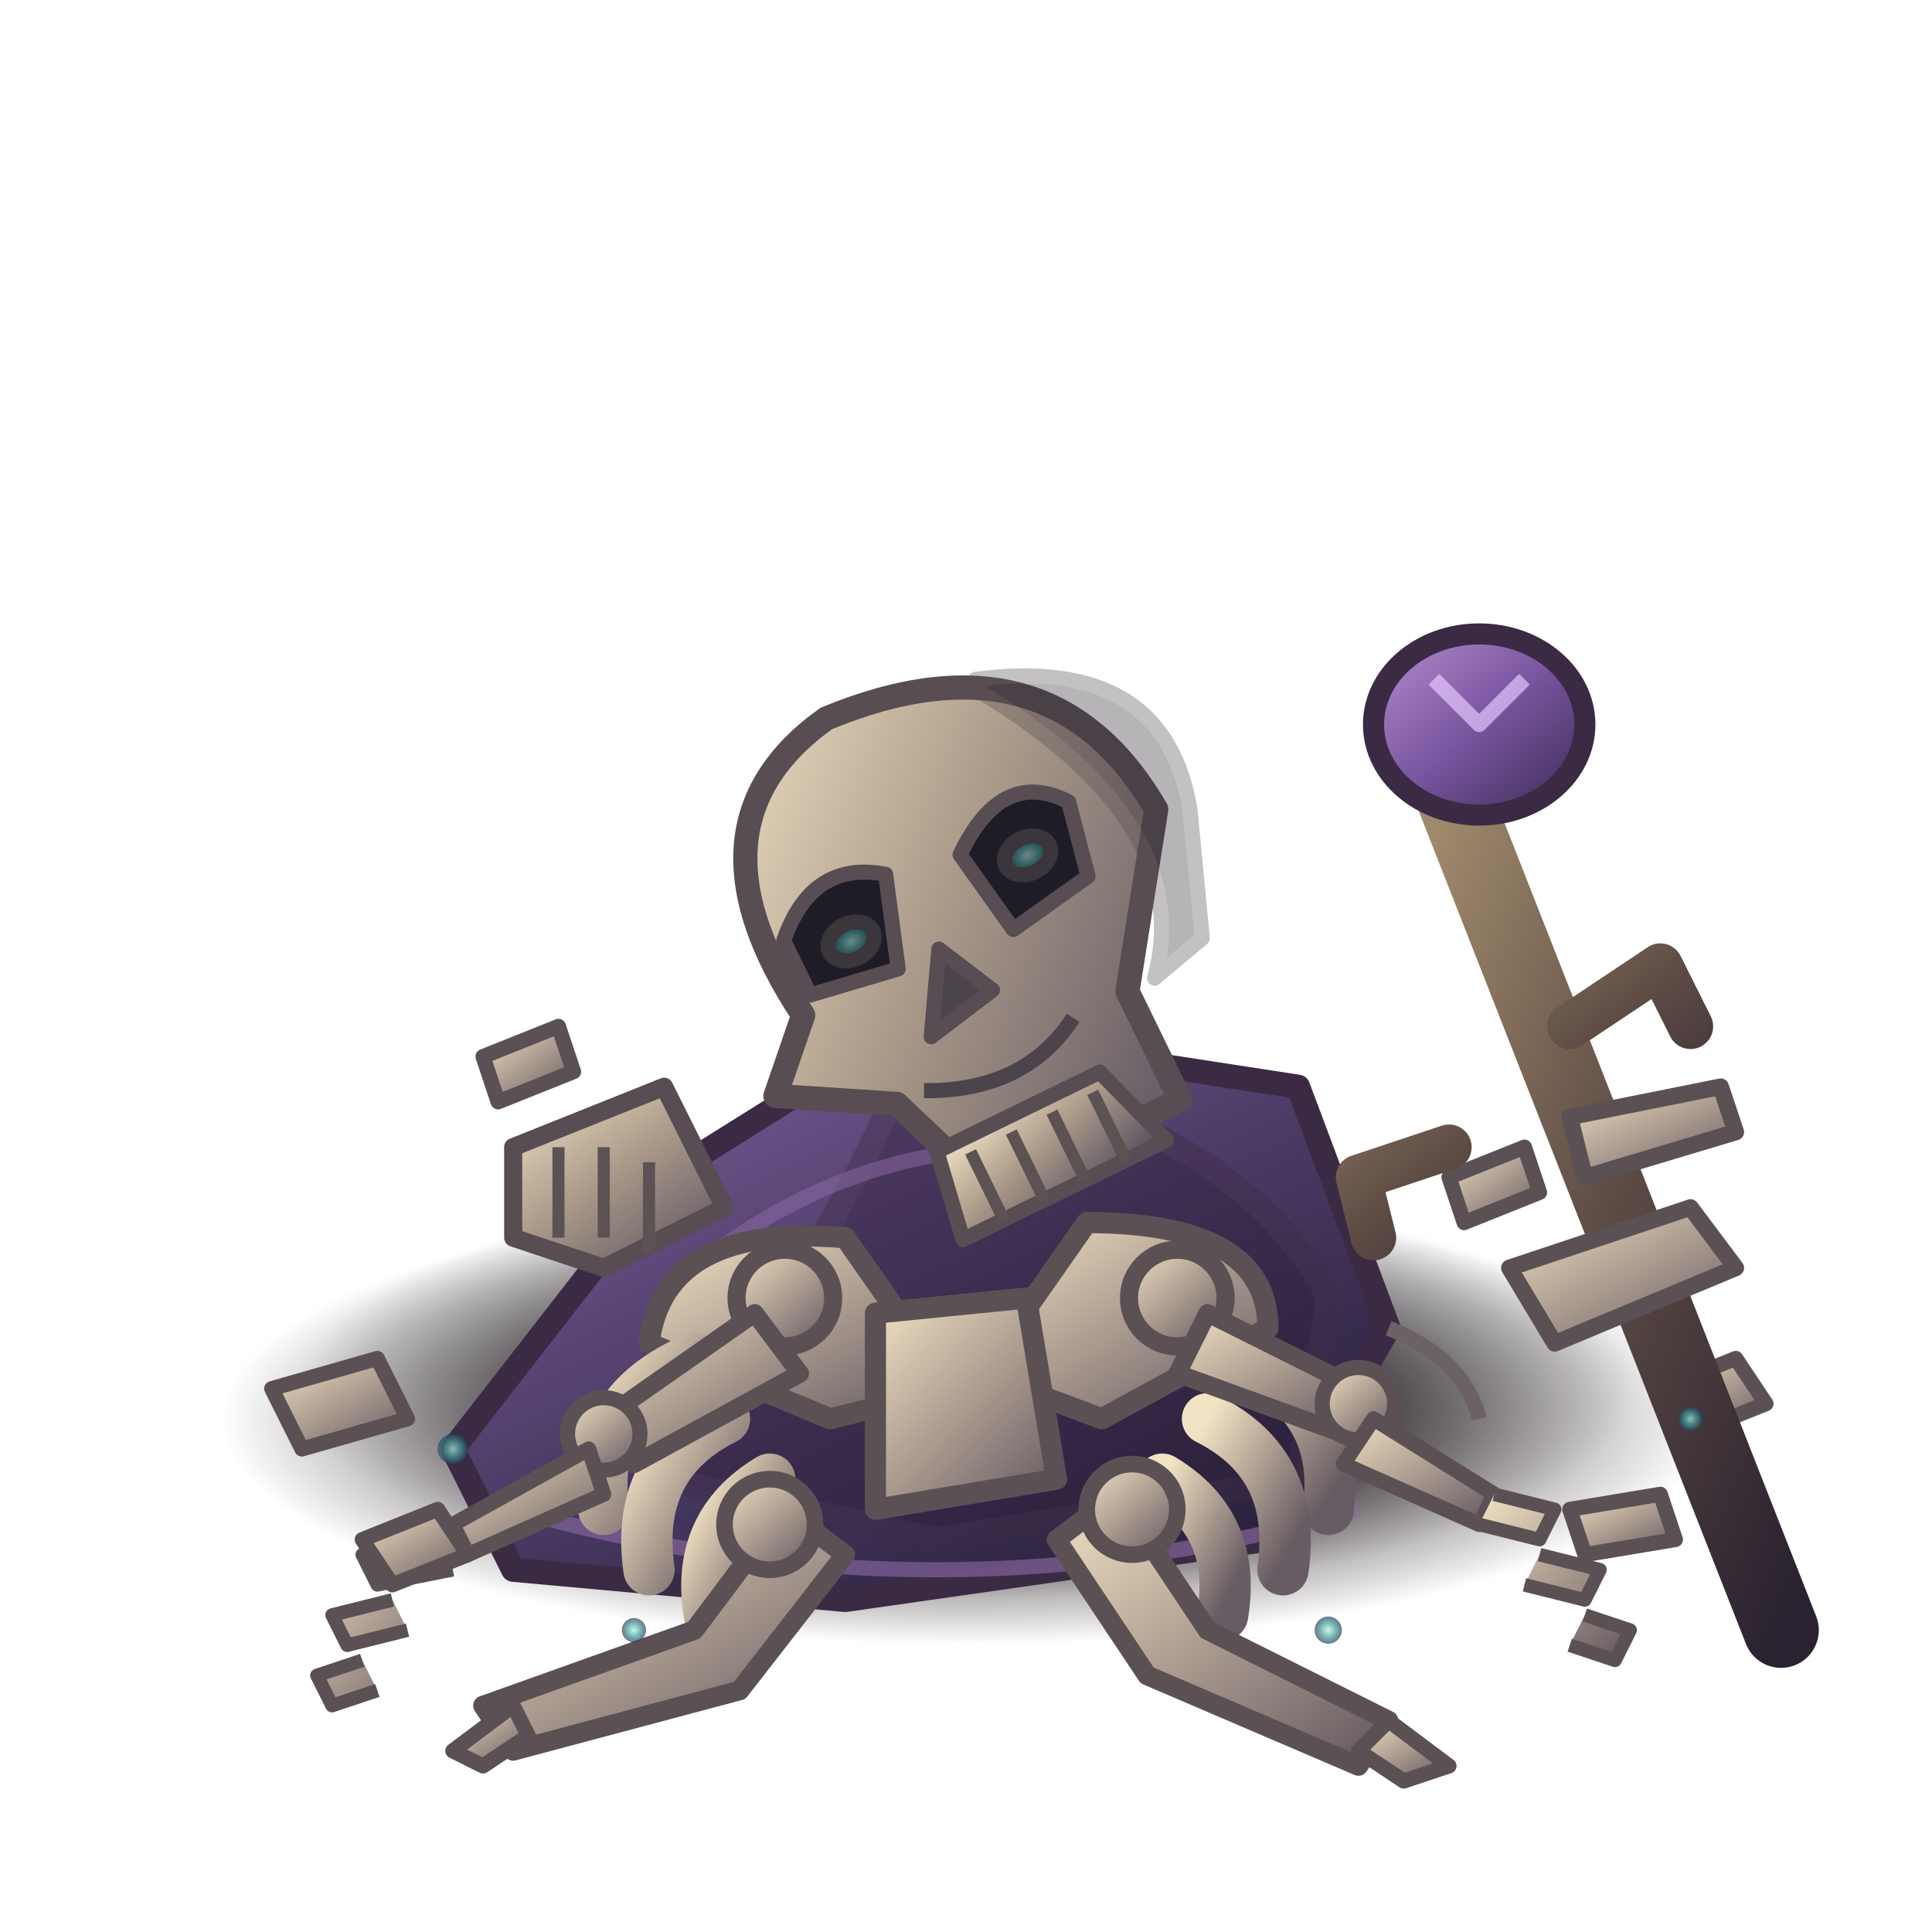
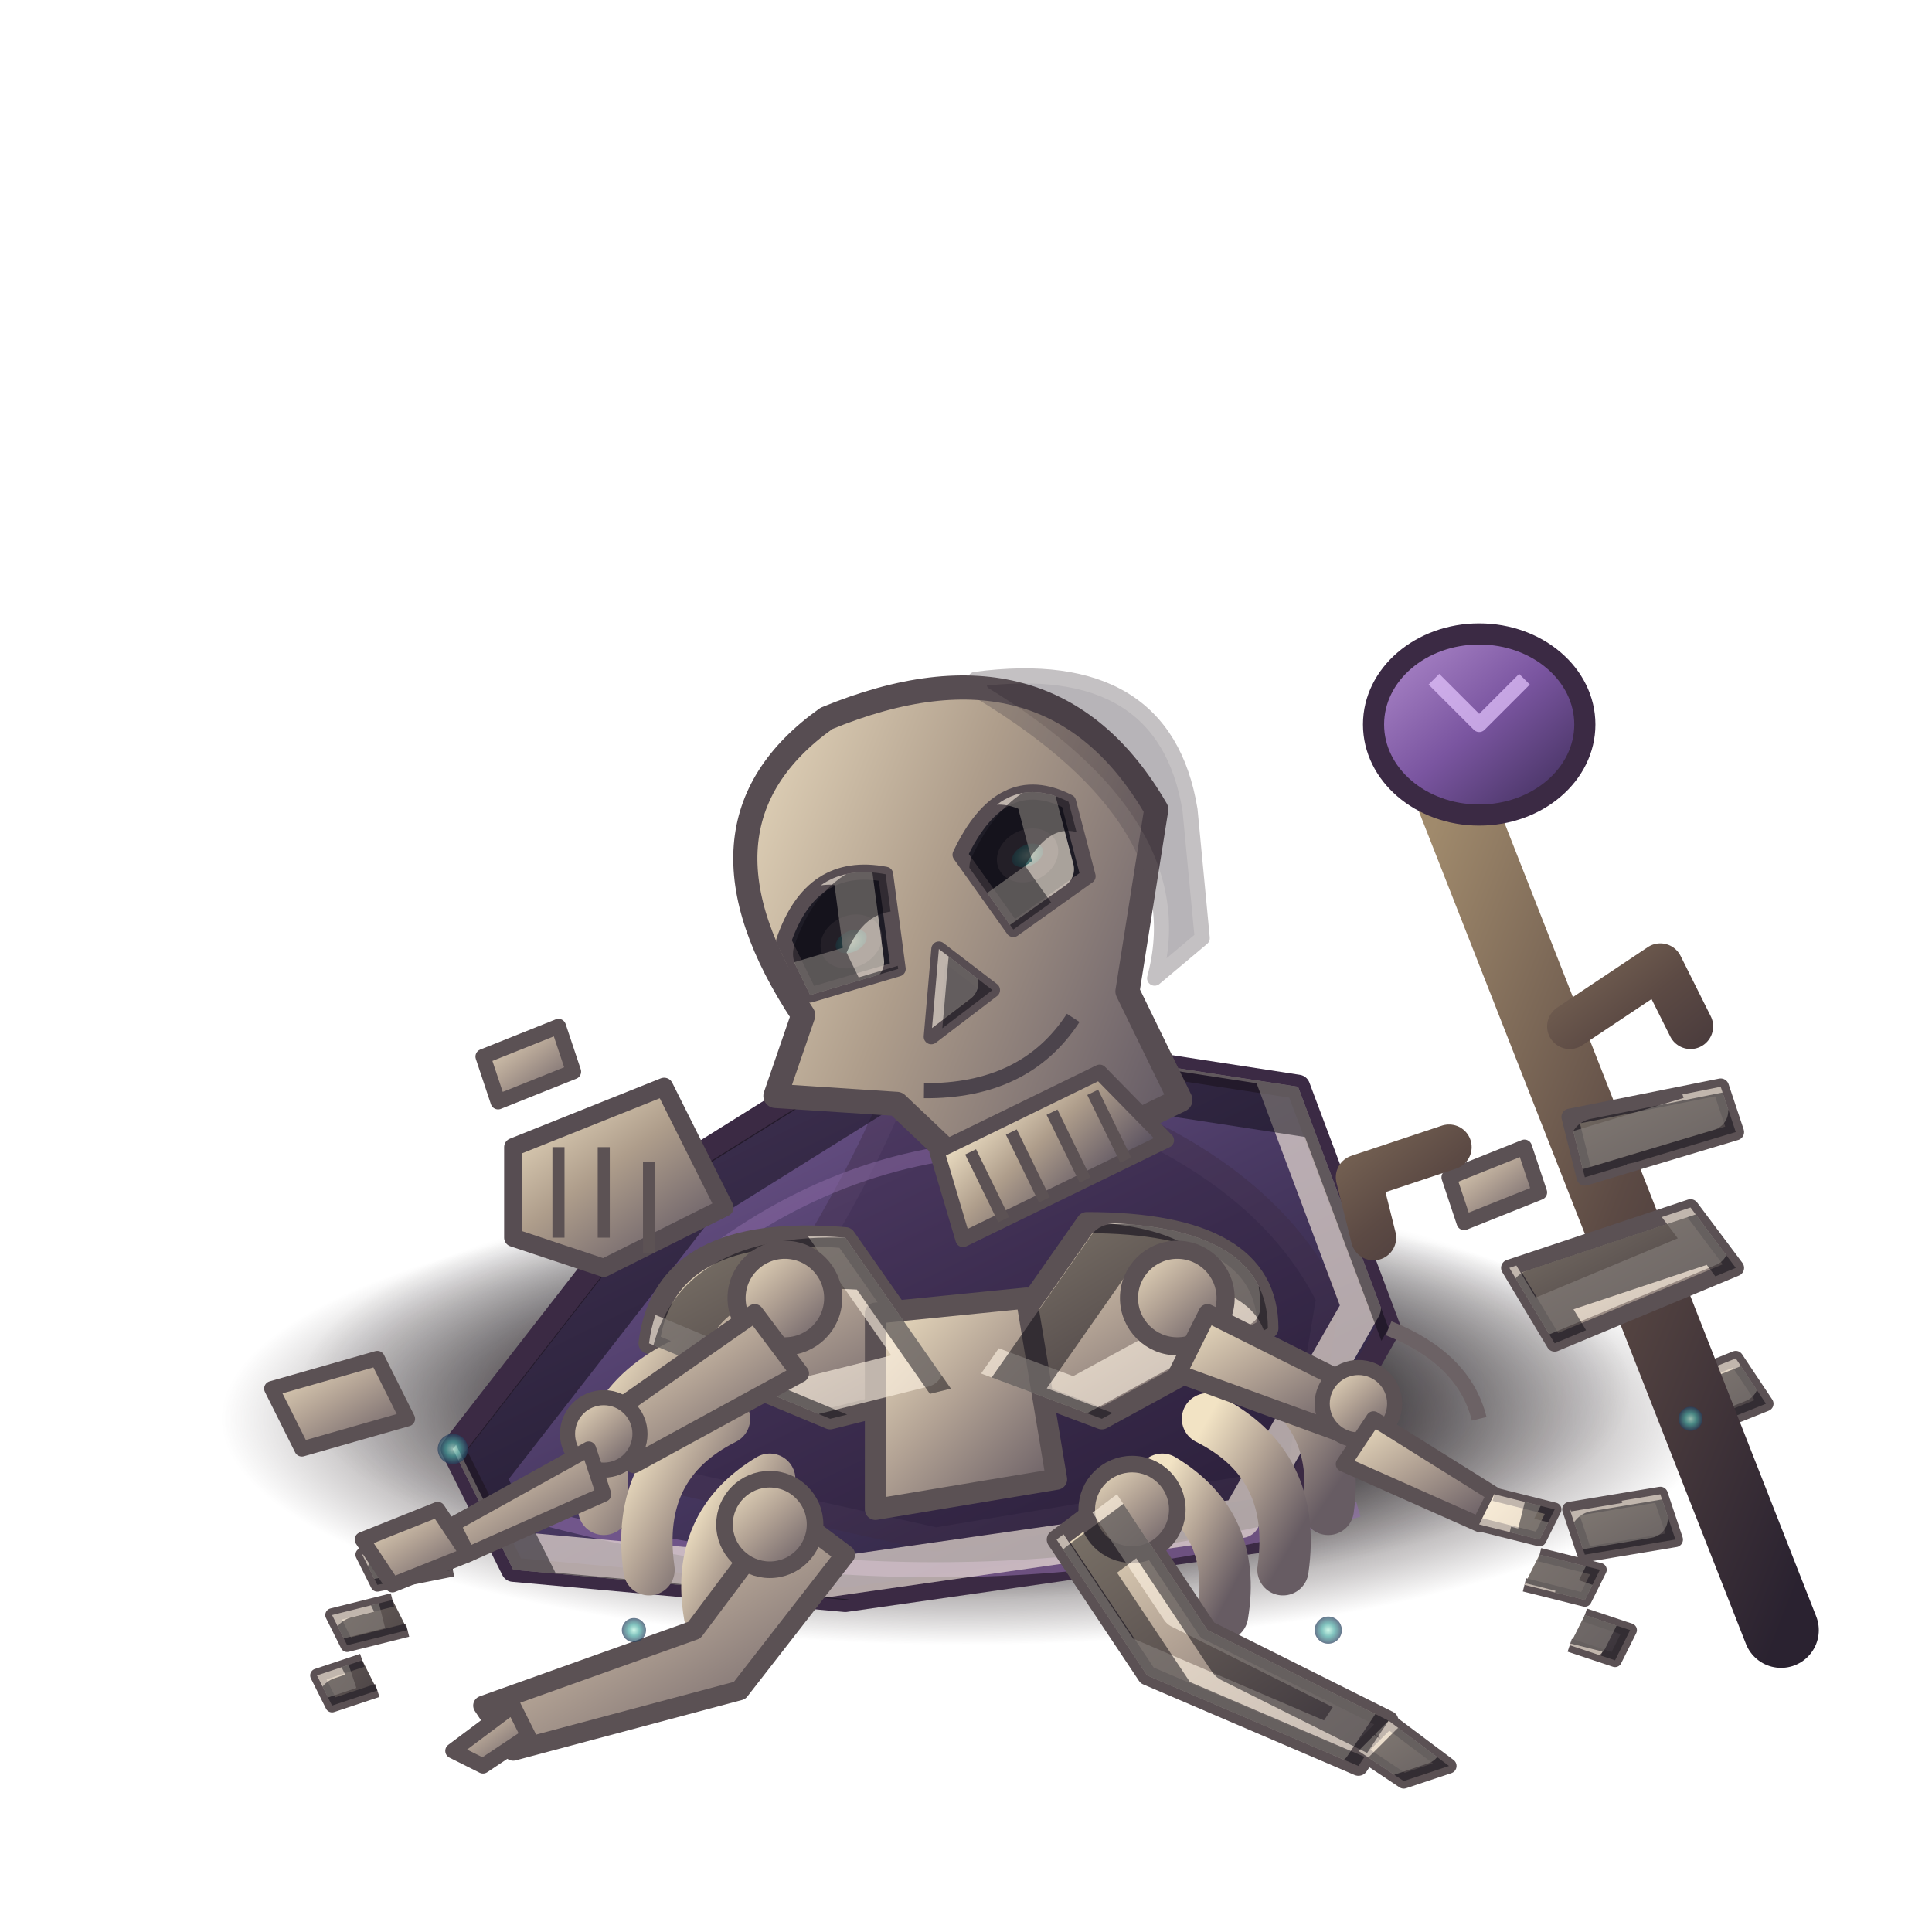
<svg xmlns="http://www.w3.org/2000/svg" viewBox="0 0 128 128">
  <defs>
    <radialGradient id="sh">
      <stop stop-color="#06050c" stop-opacity="0.8" />
      <stop offset="0.55" stop-color="#06050c" stop-opacity="0.42" />
      <stop offset="1" stop-color="#06050c" stop-opacity="0" />
    </radialGradient>
    <linearGradient id="bone" x2="0.9" y2="1">
      <stop stop-color="#f2e3c4" />
      <stop offset="0.48" stop-color="#b2a294" />
      <stop offset="1" stop-color="#675c63" />
    </linearGradient>
    <linearGradient id="rust" x2="0.85" y2="1">
      <stop stop-color="#bc9373" />
      <stop offset="0.5" stop-color="#61515a" />
      <stop offset="1" stop-color="#302d3a" />
    </linearGradient>
    <linearGradient id="marrow" x2="0.85" y2="1">
      <stop stop-color="#f5e7ca" />
      <stop offset="0.48" stop-color="#ae9d8b" />
      <stop offset="1" stop-color="#5e5562" />
    </linearGradient>
    <radialGradient id="soul">
      <stop stop-color="#b9f4df" />
      <stop offset="0.48" stop-color="#49a7a1" />
      <stop offset="1" stop-color="#263d5c" />
    </radialGradient>
    <radialGradient id="dust">
      <stop stop-color="#241f22" stop-opacity="0.95" />
      <stop offset="0.55" stop-color="#3a3234" stop-opacity="0.75" />
      <stop offset="0.85" stop-color="#585052" stop-opacity="0.3" />
      <stop offset="1" stop-color="#585052" stop-opacity="0" />
    </radialGradient>
    <linearGradient id="veil" x1="0.1" x2="0.9" y2="1">
      <stop stop-color="#7c5f9c" />
      <stop offset="0.5" stop-color="#4a3a64" />
      <stop offset="1" stop-color="#241c34" />
    </linearGradient>
    <linearGradient id="veil2" y2="1">
      <stop stop-color="#b48fd0" />
      <stop offset="0.5" stop-color="#7a55a0" />
      <stop offset="1" stop-color="#382a52" />
    </linearGradient>
    <linearGradient id="branch" y2="1">
      <stop stop-color="#a08a6c" />
      <stop offset="0.5" stop-color="#5c4a44" />
      <stop offset="1" stop-color="#2a2230" />
    </linearGradient>
+     <clipPath id="rim-0-0">
+       <path d="M44 78 30 96 34 104 56 106 84 102 92 88 86 72 60 68Z" />
+     </clipPath>
+     <clipPath id="rim-2-0">
+       <path d="M53 57q4-4 8-1l-2 6-6-1ZM66 57q5-4 8 0l-1 5-6 1Z" />
+     </clipPath>
+     <clipPath id="rim-2-1">
+       <path d="M62 62l-3 5 5-1Z" />
+     </clipPath>
+     <clipPath id="rim-4-0">
+       <path d="M72 81q12 0 12 7l-11 6-8-3Z" />
+     </clipPath>
+     <clipPath id="rim-4-1">
+       <path d="M56 82q-12-1-13 7l12 5 8-2Z" />
+     </clipPath>
+     <clipPath id="rim-6-0">
+       <path d="M99 99l4 1-1 2-4-1m4 2 4 1-1 2-4-1m4 2 3 1-1 2-3-1" />
+     </clipPath>
+     <clipPath id="rim-6-1">
+       <path d="M29 101l-5 2 1 2 5-1m-4 2-4 1 1 2 4-1m-3 2-3 1 1 2 3-1" />
+     </clipPath>
+     <clipPath id="rim-7-0">
+       <path d="M92 114l4 3-3 1-3-2Z" />
+     </clipPath>
+     <clipPath id="rim-7-1">
+       <path d="M74 99 80 108 92 114 90 117 76 111 70 102Z" />
+     </clipPath>
+     <clipPath id="rim-8-0">
+       <path d="M104 100l6-1 1 3-6 1Z" />
+     </clipPath>
+     <clipPath id="rim-8-1">
+       <path d="M110 92l5-2 2 3-5 2Z" />
+     </clipPath>
+     <clipPath id="rim-11-0">
+       <path d="M100 84l12-4 3 4-12 5Z" />
+     </clipPath>
+     <clipPath id="rim-11-1">
+       <path d="M104 74l10-2 1 3-10 3Z" />
+     </clipPath>
  </defs>
  <ellipse cx="64" cy="94" rx="50" ry="15" fill="url(#dust)" />
  <ellipse cx="64" cy="92" rx="44" ry="14" fill="url(#sh)" />
  <g stroke="#3b2a44" stroke-width="1.6" stroke-linejoin="round">
    <path d="M44 78 30 96 34 104 56 106 84 102 92 88 86 72 60 68Z" fill="url(#veil)" />
    <path d="M60 70q22 4 28 16L86 98 62 102 44 98q14-20 16-28Z" fill="#2a1c34" opacity=".4" />
    <path d="M34 100q28 8 56 0" fill="none" stroke="#8d6ba8" stroke-width="1" opacity=".6" />
    <path d="M46 84q10-8 22-8" fill="none" stroke="#8d6ba8" stroke-width="1" opacity=".5" />
+     <g clip-path="url(#rim-0-0)">
+       <path d="M44 78 30 96 34 104 56 106 84 102 92 88 86 72 60 68Z" transform="translate(-1.8 -1.4)" fill="none" stroke="#fff4e4" stroke-width="2.6" stroke-opacity="0.62" stroke-linejoin="round" />
+       <path d="M44 78 30 96 34 104 56 106 84 102 92 88 86 72 60 68Z" transform="translate(1.7 1.8)" fill="none" stroke="#0c0a12" stroke-width="3.4" stroke-opacity="0.5" stroke-linejoin="round" />
+     </g>
  </g>
  <g transform="rotate(-26 64 62)">
    <g stroke="#574d52" stroke-linejoin="round">
      <path d="M52 62Q50 47 62 45 78 46 79 60L72 70 72 78 58 78 55 70 48 66Z" fill="url(#marrow)" stroke-width="1.6" />
      <path d="M72 47q12 4 9 14l-3 8-4 1q7-8-2-22Z" fill="#312934" opacity=".35" />
      <path d="M53 57q4-4 8-1l-2 6-6-1ZM66 57q5-4 8 0l-1 5-6 1Z" fill="#1e1c26" />
      <ellipse cx="57" cy="59" rx="1.6" ry="1.2" fill="url(#soul)" opacity=".5" />
      <ellipse cx="70" cy="59" rx="1.6" ry="1.2" fill="url(#soul)" opacity=".5" />
      <path d="M62 62l-3 5 5-1Z" fill="#4c444c" />
      <path d="M57 70q6 3 11 0" fill="none" stroke="#4c444c" stroke-width="1" />
      <path d="M56 74 55 80 70 80 68 74Z" fill="url(#marrow)" stroke-width="1" />
      <path d="M58 75v5m3-5v5m3-5v5m3-5v5" stroke="#5c5254" stroke-width=".8" />
+       <g clip-path="url(#rim-2-0)">
+         <path d="M53 57q4-4 8-1l-2 6-6-1ZM66 57q5-4 8 0l-1 5-6 1Z" transform="translate(-1.8 -1.4)" fill="none" stroke="#fff4e4" stroke-width="2.6" stroke-opacity="0.62" stroke-linejoin="round" />
+         <path d="M53 57q4-4 8-1l-2 6-6-1ZM66 57q5-4 8 0l-1 5-6 1Z" transform="translate(1.7 1.8)" fill="none" stroke="#0c0a12" stroke-width="3.4" stroke-opacity="0.5" stroke-linejoin="round" />
+       </g>
+       <g clip-path="url(#rim-2-1)">
+         <path d="M62 62l-3 5 5-1Z" transform="translate(-1.8 -1.4)" fill="none" stroke="#fff4e4" stroke-width="2.6" stroke-opacity="0.62" stroke-linejoin="round" />
+         <path d="M62 62l-3 5 5-1Z" transform="translate(1.7 1.8)" fill="none" stroke="#0c0a12" stroke-width="3.4" stroke-opacity="0.5" stroke-linejoin="round" />
+       </g>
    </g>
  </g>
  <g stroke="#574d52" stroke-linejoin="round">
    <path d="M34 76 44 72 48 80 40 84 34 82Z" fill="url(#marrow)" stroke-width="1.2" />
    <path d="M37 76v6m3-6v6m3-5v6" stroke="#5c5254" stroke-width=".8" />
  </g>
  <g stroke="#5b5154" stroke-linejoin="round">
    <path d="M56 82q-12-1-13 7l12 5 8-2Z" fill="url(#bone)" stroke-width="1.4" />
    <path d="M72 81q12 0 12 7l-11 6-8-3Z" fill="url(#bone)" stroke-width="1.4" />
    <g fill="none" stroke="url(#bone)" stroke-width="3.4" stroke-linecap="round">
      <path d="M46 90q-7 3-6 10" />
      <path d="M48 94q-6 3-5 10" />
      <path d="M51 98q-5 3-4 9" />
      <path d="M82 90q7 3 6 10" />
      <path d="M80 94q6 3 5 10" />
      <path d="M77 98q5 3 4 9" />
    </g>
    <path d="M58 87 68 86 70 98 58 100Z" fill="url(#bone)" stroke-width="1.4" />
    <path d="M50 88q-5 2-6 6m48-6q5 2 6 6" fill="none" stroke="#6c6265" stroke-width="1" />
+     <g clip-path="url(#rim-4-0)">
+       <path d="M72 81q12 0 12 7l-11 6-8-3Z" transform="translate(-1.8 -1.4)" fill="none" stroke="#fff4e4" stroke-width="2.6" stroke-opacity="0.62" stroke-linejoin="round" />
+       <path d="M72 81q12 0 12 7l-11 6-8-3Z" transform="translate(1.7 1.8)" fill="none" stroke="#0c0a12" stroke-width="3.4" stroke-opacity="0.5" stroke-linejoin="round" />
+     </g>
+     <g clip-path="url(#rim-4-1)">
+       <path d="M56 82q-12-1-13 7l12 5 8-2Z" transform="translate(-1.8 -1.4)" fill="none" stroke="#fff4e4" stroke-width="2.6" stroke-opacity="0.62" stroke-linejoin="round" />
+       <path d="M56 82q-12-1-13 7l12 5 8-2Z" transform="translate(1.7 1.8)" fill="none" stroke="#0c0a12" stroke-width="3.4" stroke-opacity="0.5" stroke-linejoin="round" />
+     </g>
  </g>
  <g stroke="#5b5154" stroke-linejoin="round">
    <circle cx="52" cy="86" r="3.2" fill="url(#bone)" stroke-width="1.2" />
    <path d="M50 87 40 94 42 97 53 91Z" fill="url(#bone)" stroke-width="1.2" />
    <circle cx="40" cy="95" r="2.4" fill="url(#bone)" stroke-width="1" />
    <path d="M39 96 30 101 31 103 40 99Z" fill="url(#bone)" stroke-width="1" />
    <path d="M29 101l-5 2 1 2 5-1m-4 2-4 1 1 2 4-1m-3 2-3 1 1 2 3-1" fill="url(#bone)" stroke-width=".9" />
    <circle cx="78" cy="86" r="3.2" fill="url(#bone)" stroke-width="1.2" />
    <path d="M80 87 90 92 89 95 78 91Z" fill="url(#bone)" stroke-width="1.2" />
    <circle cx="90" cy="93" r="2.4" fill="url(#bone)" stroke-width="1" />
    <path d="M91 94 99 99 98 101 89 97Z" fill="url(#bone)" stroke-width="1" />
    <path d="M99 99l4 1-1 2-4-1m4 2 4 1-1 2-4-1m4 2 3 1-1 2-3-1" fill="url(#bone)" stroke-width=".9" />
+     <g clip-path="url(#rim-6-0)">
+       <path d="M99 99l4 1-1 2-4-1m4 2 4 1-1 2-4-1m4 2 3 1-1 2-3-1" transform="translate(-1.8 -1.4)" fill="none" stroke="#fff4e4" stroke-width="2.6" stroke-opacity="0.62" stroke-linejoin="round" />
+       <path d="M99 99l4 1-1 2-4-1m4 2 4 1-1 2-4-1m4 2 3 1-1 2-3-1" transform="translate(1.7 1.8)" fill="none" stroke="#0c0a12" stroke-width="3.4" stroke-opacity="0.5" stroke-linejoin="round" />
+     </g>
+     <g clip-path="url(#rim-6-1)">
+       <path d="M29 101l-5 2 1 2 5-1m-4 2-4 1 1 2 4-1m-3 2-3 1 1 2 3-1" transform="translate(-1.8 -1.4)" fill="none" stroke="#fff4e4" stroke-width="2.6" stroke-opacity="0.62" stroke-linejoin="round" />
+       <path d="M29 101l-5 2 1 2 5-1m-4 2-4 1 1 2 4-1m-3 2-3 1 1 2 3-1" transform="translate(1.7 1.8)" fill="none" stroke="#0c0a12" stroke-width="3.4" stroke-opacity="0.5" stroke-linejoin="round" />
+     </g>
  </g>
  <g stroke="#5b5154" stroke-linejoin="round">
    <path d="M52 100 46 108 32 113 34 116 49 112 56 103Z" fill="url(#bone)" stroke-width="1.3" />
    <circle cx="51" cy="101" r="3" fill="url(#bone)" stroke-width="1.1" />
    <path d="M34 113 30 116 32 117 35 115Z" fill="url(#bone)" stroke-width="1" />
    <path d="M74 99 80 108 92 114 90 117 76 111 70 102Z" fill="url(#bone)" stroke-width="1.3" />
    <circle cx="75" cy="100" r="3" fill="url(#bone)" stroke-width="1.1" />
    <path d="M92 114l4 3-3 1-3-2Z" fill="url(#bone)" stroke-width="1" />
+     <g clip-path="url(#rim-7-0)">
+       <path d="M92 114l4 3-3 1-3-2Z" transform="translate(-1.8 -1.4)" fill="none" stroke="#fff4e4" stroke-width="2.6" stroke-opacity="0.62" stroke-linejoin="round" />
+       <path d="M92 114l4 3-3 1-3-2Z" transform="translate(1.7 1.8)" fill="none" stroke="#0c0a12" stroke-width="3.4" stroke-opacity="0.5" stroke-linejoin="round" />
+     </g>
+     <g clip-path="url(#rim-7-1)">
+       <path d="M74 99 80 108 92 114 90 117 76 111 70 102Z" transform="translate(-1.8 -1.4)" fill="none" stroke="#fff4e4" stroke-width="2.6" stroke-opacity="0.62" stroke-linejoin="round" />
+       <path d="M74 99 80 108 92 114 90 117 76 111 70 102Z" transform="translate(1.7 1.8)" fill="none" stroke="#0c0a12" stroke-width="3.4" stroke-opacity="0.5" stroke-linejoin="round" />
+     </g>
  </g>
  <g fill="url(#bone)" stroke="#5b5154" stroke-width="1" stroke-linejoin="round">
    <path d="M18 92l7-2 2 4-7 2Z" />
    <path d="M24 102l5-2 2 3-5 2Z" />
    <path d="M104 100l6-1 1 3-6 1Z" />
    <path d="M110 92l5-2 2 3-5 2Z" />
    <path d="M96 78l5-2 1 3-5 2Z" />
    <path d="M32 70l5-2 1 3-5 2Z" />
+     <g clip-path="url(#rim-8-0)">
+       <path d="M104 100l6-1 1 3-6 1Z" transform="translate(-1.8 -1.4)" fill="none" stroke="#fff4e4" stroke-width="2.6" stroke-opacity="0.62" stroke-linejoin="round" />
+       <path d="M104 100l6-1 1 3-6 1Z" transform="translate(1.7 1.8)" fill="none" stroke="#0c0a12" stroke-width="3.4" stroke-opacity="0.5" stroke-linejoin="round" />
+     </g>
+     <g clip-path="url(#rim-8-1)">
+       <path d="M110 92l5-2 2 3-5 2Z" transform="translate(-1.8 -1.4)" fill="none" stroke="#fff4e4" stroke-width="2.6" stroke-opacity="0.62" stroke-linejoin="round" />
+       <path d="M110 92l5-2 2 3-5 2Z" transform="translate(1.7 1.8)" fill="none" stroke="#0c0a12" stroke-width="3.4" stroke-opacity="0.5" stroke-linejoin="round" />
+     </g>
  </g>
  <g stroke="#3b2a44" stroke-width="1.6" stroke-linejoin="round">
    <path d="M96 52 118 108" stroke="url(#branch)" stroke-width="5" stroke-linecap="round" />
    <path d="M104 68l6-4 2 4m-16 8-6 2 1 4" fill="none" stroke="url(#branch)" stroke-width="3" stroke-linecap="round" />
    <ellipse cx="98" cy="48" rx="7" ry="6" fill="url(#veil2)" stroke-width="1.4" />
    <path d="M95 45l3 3 3-3" fill="none" stroke="#e6c6ff" stroke-width="1" opacity=".7" />
  </g>
  <g fill="url(#soul)" opacity=".7">
    <circle cx="30" cy="96" r="1" />
    <circle cx="42" cy="108" r=".8" />
    <circle cx="88" cy="108" r=".9" />
    <circle cx="112" cy="94" r=".8" />
  </g>
  <g stroke="#5b5154" stroke-linejoin="round">
    <path d="M100 84l12-4 3 4-12 5Z" fill="url(#bone)" stroke-width="1.1" />
    <path d="M104 74l10-2 1 3-10 3Z" fill="url(#bone)" stroke-width="1.1" />
+     <g clip-path="url(#rim-11-0)">
+       <path d="M100 84l12-4 3 4-12 5Z" transform="translate(-1.8 -1.4)" fill="none" stroke="#fff4e4" stroke-width="2.6" stroke-opacity="0.62" stroke-linejoin="round" />
+       <path d="M100 84l12-4 3 4-12 5Z" transform="translate(1.7 1.8)" fill="none" stroke="#0c0a12" stroke-width="3.4" stroke-opacity="0.5" stroke-linejoin="round" />
+     </g>
+     <g clip-path="url(#rim-11-1)">
+       <path d="M104 74l10-2 1 3-10 3Z" transform="translate(-1.8 -1.4)" fill="none" stroke="#fff4e4" stroke-width="2.6" stroke-opacity="0.62" stroke-linejoin="round" />
+       <path d="M104 74l10-2 1 3-10 3Z" transform="translate(1.7 1.8)" fill="none" stroke="#0c0a12" stroke-width="3.4" stroke-opacity="0.5" stroke-linejoin="round" />
+     </g>
  </g>
</svg>
